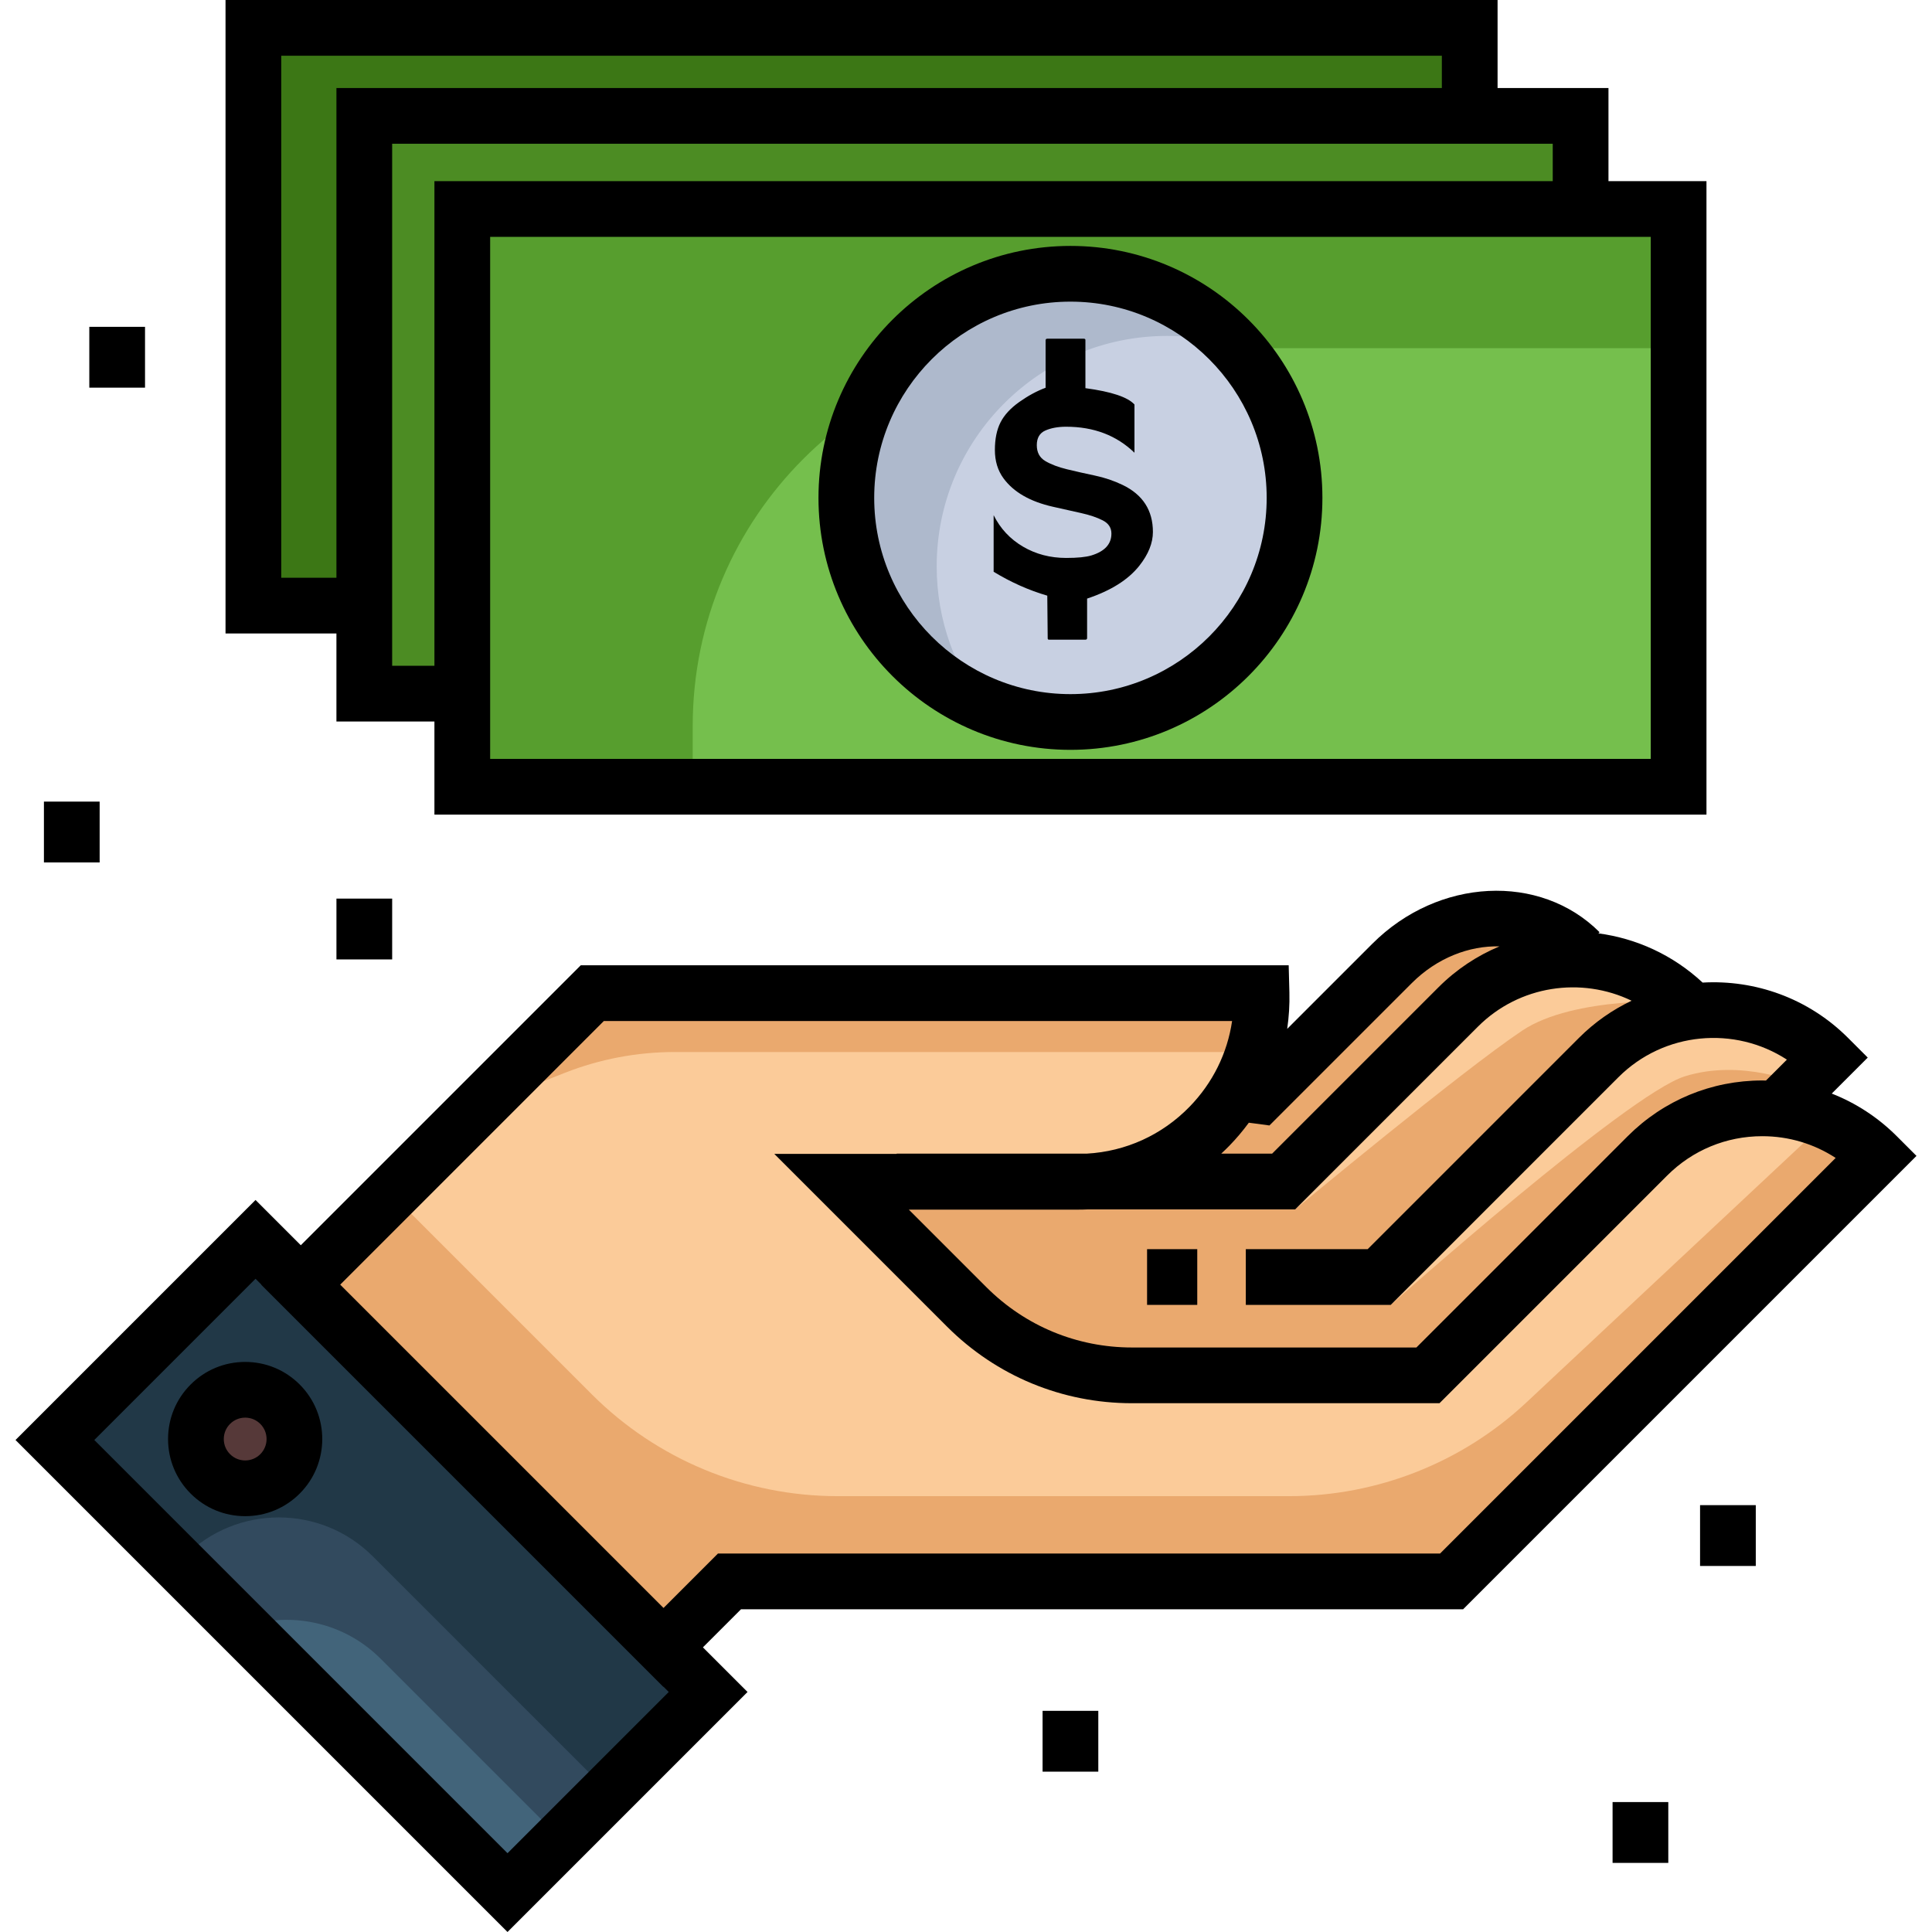
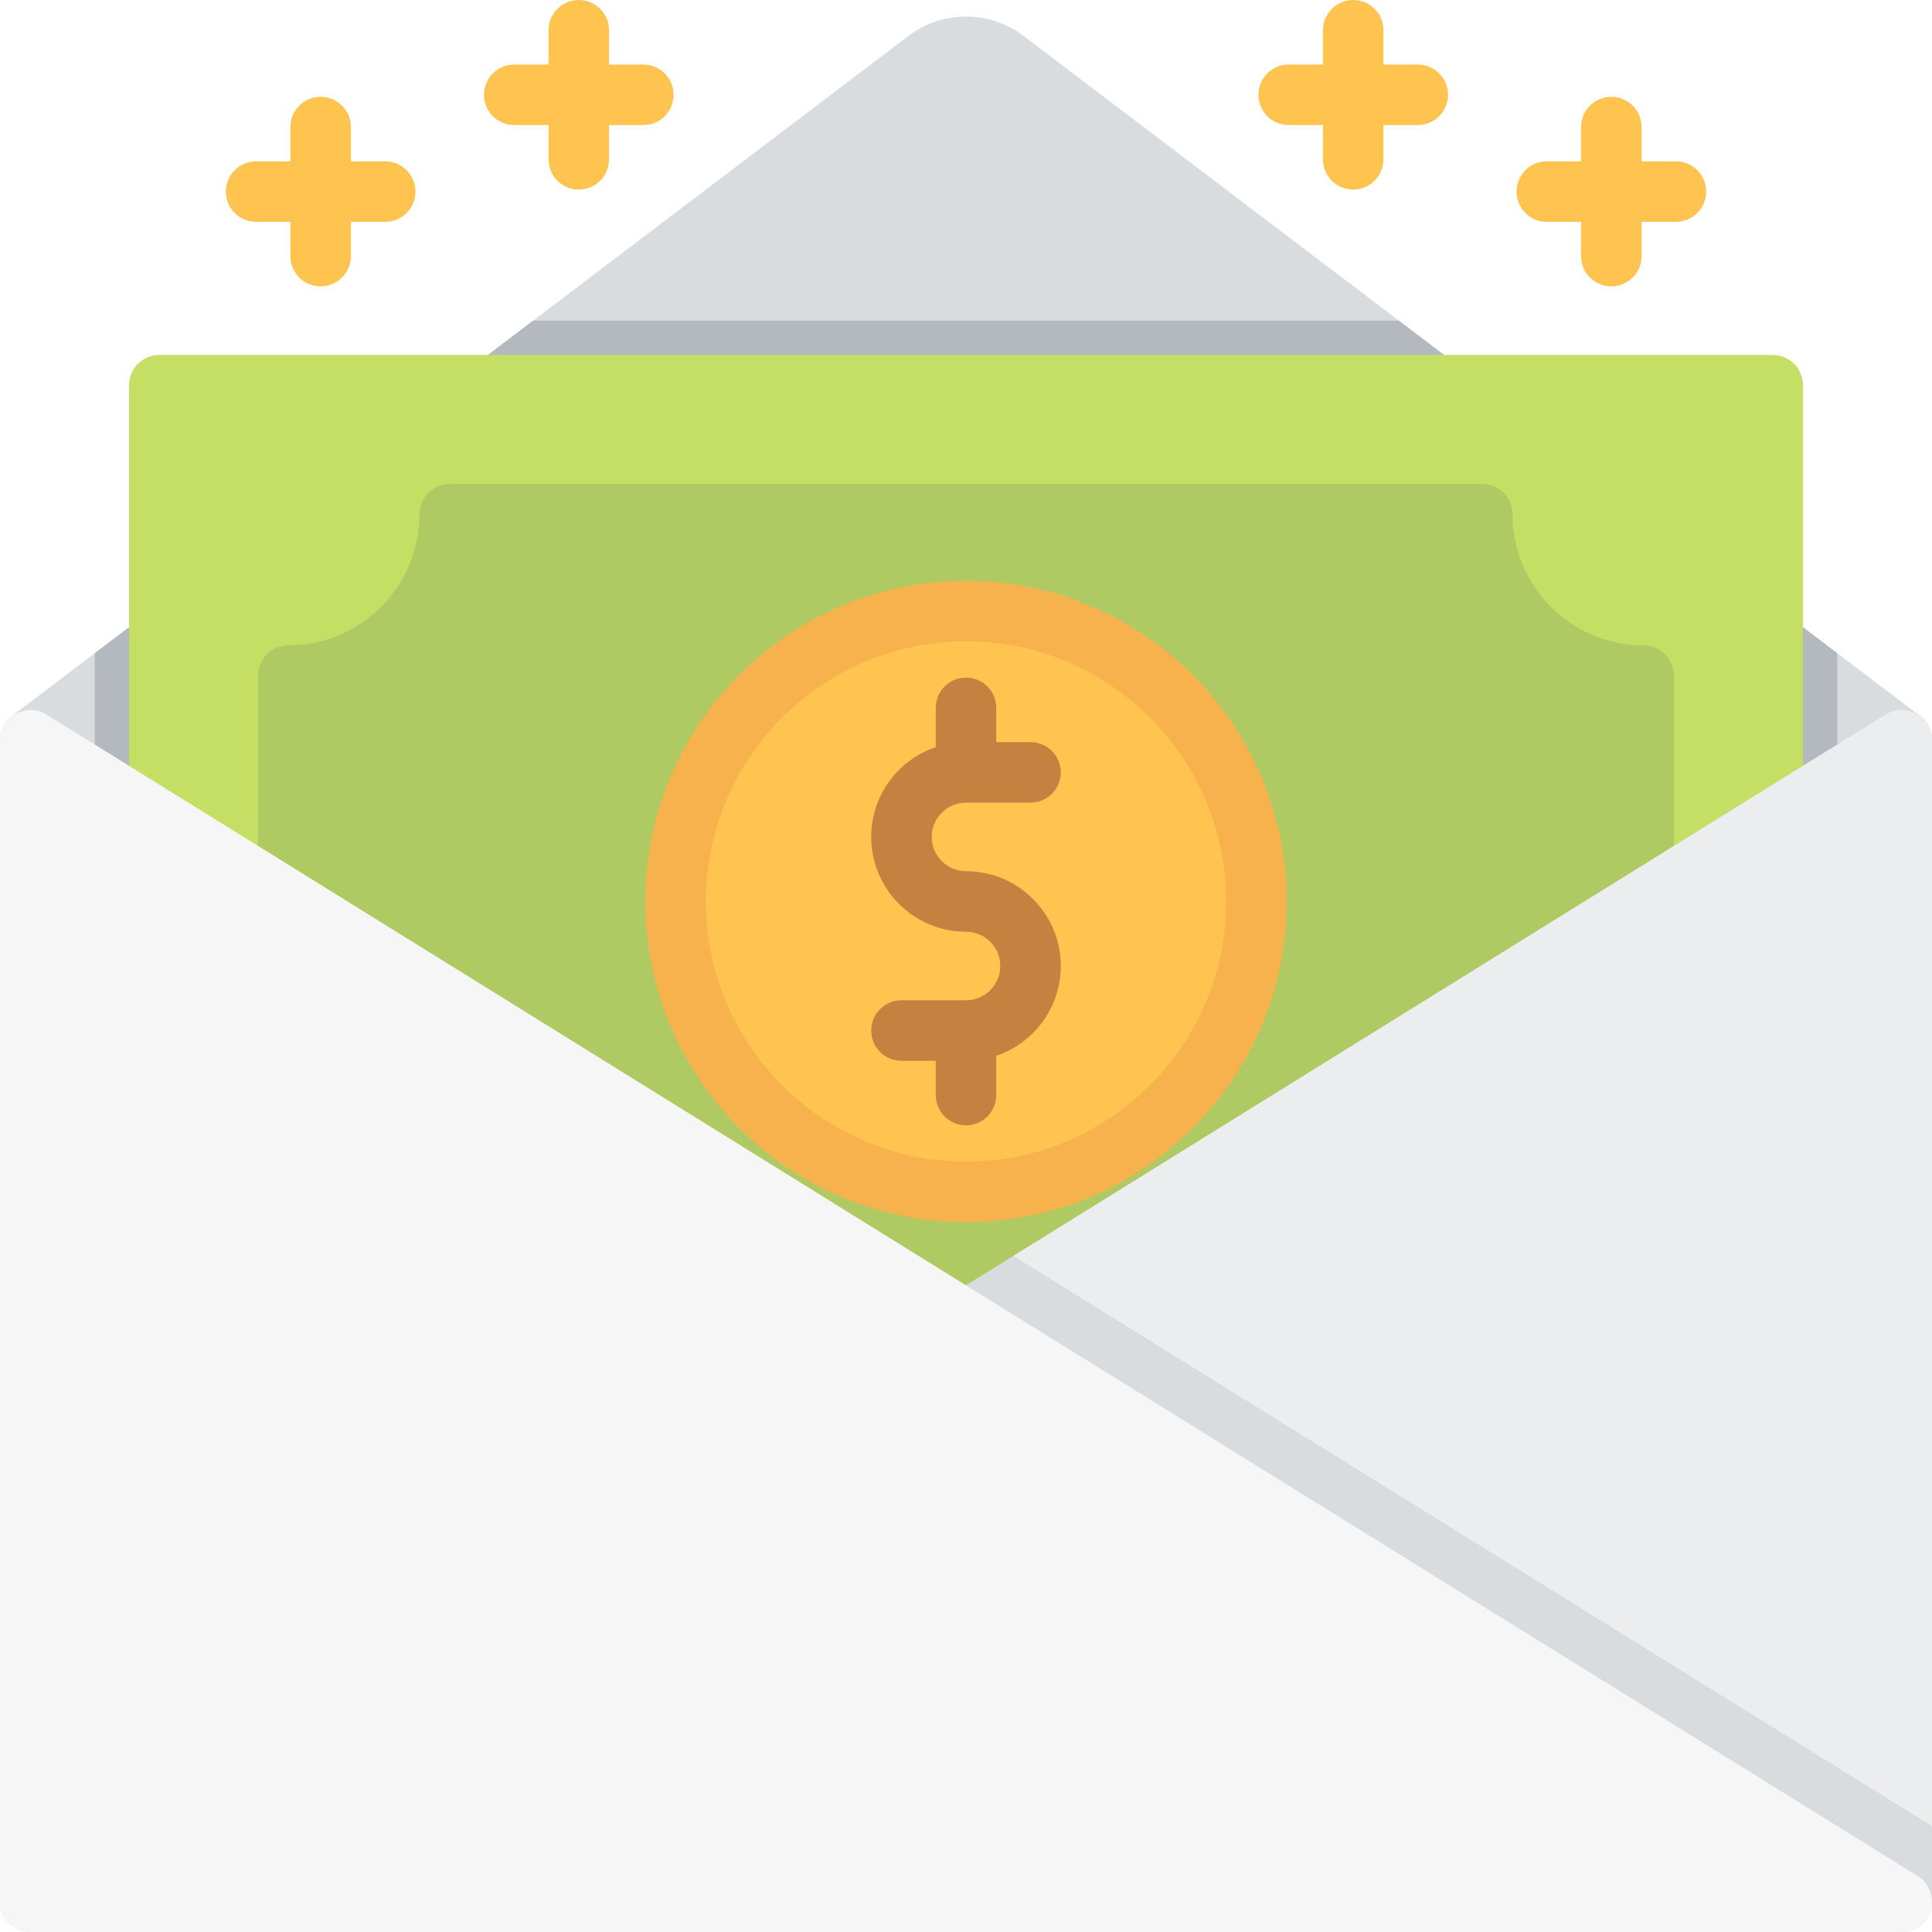
- <svg xmlns="http://www.w3.org/2000/svg" version="1.1" id="Layer_1" x="0px" y="0px" viewBox="0 0 512 512" style="enable-background:new 0 0 512 512;" xml:space="preserve">
-   <rect x="67.611" y="5.365" style="fill:#3C7715;" width="323.539" height="152.186" />
-   <rect x="94.576" y="28.638" style="fill:#4C8C23;" width="323.539" height="152.186" />
-   <rect x="121.175" y="54.086" style="fill:#579E2E;" width="323.874" height="153.81" />
-   <path style="fill:#75BF4D;" d="M445.053,92.272v115.624H183.574v-15.495c0-55.296,44.822-100.128,100.118-100.128L445.053,92.272  L445.053,92.272z" />
-   <path style="fill:#AEB9CC;" d="M344.177,130.991c0,33.727-27.338,61.065-61.065,61.065c-7.59,0-14.865-1.388-21.569-3.928  c-23.075-8.712-39.486-31.01-39.486-57.137c0-33.717,27.338-61.056,61.056-61.056c19.344,0,36.582,8.988,47.756,23.016  C339.205,103.387,344.177,116.608,344.177,130.991z" />
-   <path style="fill:#C8D0E2;" d="M344.177,130.991c0,33.727-27.338,61.065-61.065,61.065c-7.59,0-14.865-1.388-21.569-3.928  c-8.338-10.435-13.31-23.666-13.31-38.049c0-33.717,27.338-61.056,61.056-61.056c7.6,0,14.865,1.388,21.579,3.928  C339.205,103.387,344.177,116.608,344.177,130.991z" />
-   <path style="fill:#FBCB99;" d="M500.93,306.331l-115.23,115.22H194.334l-15.013,15.013l11.823,11.833l-1.733,1.742l-54.913,54.903  l-123.43-123.43l54.913-54.903l1.733-1.742l12,12l76.236-76.236h180.774l0.059,2.392c0.079,2.904-0.098,5.877-0.532,8.84  l-0.384,2.628l-1.742,12.03l33.068-33.068c7.994-7.994,18.714-12.571,29.405-12.571c7.452,0,14.422,2.215,20.073,6.33l-3.593,3.603  l9.864,1.309c9.382,1.26,17.996,5.326,24.916,11.774l1.536,1.427l2.097-0.118c0.866-0.049,1.742-0.079,2.609-0.079  c12.168,0,23.597,4.725,32.172,13.3l1.733,1.742l-11.37,11.37l6.999,2.747c0.797,0.315,1.585,0.65,2.363,1.004  c4.903,2.245,9.333,5.326,13.192,9.195L500.93,306.331z" />
-   <polygon style="fill:#213847;" points="191.144,448.397 189.411,450.139 162.949,476.591 134.499,505.042 45.436,415.979   11.069,381.612 65.981,326.709 67.714,324.967 79.714,336.967 179.321,436.564 " />
-   <circle style="fill:#563939;" cx="65.337" cy="381.7" r="12.662" />
-   <path style="fill:#324A5E;" d="M162.949,476.591l-28.451,28.451l-72.77-72.77l-16.293-16.293l3.514-3.514  c13.763-13.772,36.09-13.772,49.852-0.01L162.949,476.591z" />
-   <path style="fill:#42647A;" d="M150.417,489.123l-15.919,15.919l-72.77-72.77c12.926-5.71,28.579-3.259,39.161,7.324  L150.417,489.123z" />
+ <svg xmlns="http://www.w3.org/2000/svg" version="1.1" id="Layer_1" x="0px" y="0px" viewBox="0 0 511.999 511.999" style="enable-background:new 0 0 511.999 511.999;" xml:space="preserve">
+   <path style="fill:#D9DCDF;" d="M511.999,196.142c0-2.508-1.174-4.872-3.171-6.388L271.181,9.472c-8.938-6.781-21.425-6.781-30.363,0  L3.172,189.755C1.174,191.271,0,193.635,0,196.143v24.584h511.999V196.142z" />
+   <polygon style="fill:#B3B9BF;" points="486.88,392.818 486.88,173.105 370.712,84.977 141.287,84.977 25.119,173.105   25.119,392.818 " />
+   <path style="fill:#C4DF64;" d="M469.778,94.063H42.222c-4.427,0-8.017,3.588-8.017,8.017v273.636c0,4.428,3.589,8.017,8.017,8.017  h427.557c4.427,0,8.017-3.588,8.017-8.017V102.079C477.795,97.652,474.205,94.063,469.778,94.063z" />
+   <path style="fill:#AFCA62;" d="M435.574,171.023c-19.155,0-34.739-15.583-34.739-34.739c0-4.428-3.589-8.017-8.017-8.017H119.182  c-4.427,0-8.017,3.588-8.017,8.017c0,19.156-15.584,34.739-34.739,34.739c-4.427,0-8.017,3.588-8.017,8.017v119.716  c0,4.428,3.589,8.017,8.017,8.017c19.155,0,34.739,15.583,34.739,34.739c0,4.428,3.589,8.017,8.017,8.017h273.636  c4.427,0,8.017-3.588,8.017-8.017c0-19.156,15.584-34.739,34.739-34.739c4.427,0,8.017-3.588,8.017-8.017V179.039  C443.59,174.612,440.001,171.023,435.574,171.023z" />
+   <circle style="fill:#FFC44F;" cx="255.999" cy="238.897" r="76.96" />
+   <path style="fill:#F7B14D;" d="M256,323.874c-46.856,0-84.977-38.12-84.977-84.977s38.121-84.977,84.977-84.977  s84.977,38.12,84.977,84.977S302.856,323.874,256,323.874z M256,169.954c-38.015,0-68.943,30.928-68.943,68.943  s30.928,68.943,68.943,68.943s68.943-30.928,68.943-68.943S294.015,169.954,256,169.954z" />
+   <path style="fill:#C6803F;" d="M256,230.881c-5.01,0-9.086-4.076-9.086-9.086s4.076-9.086,9.086-9.086h17.102  c4.427,0,8.017-3.588,8.017-8.017s-3.589-8.017-8.017-8.017h-9.086v-9.086c0-4.428-3.589-8.017-8.017-8.017  c-4.427,0-8.017,3.588-8.017,8.017v10.405c-9.93,3.354-17.102,12.752-17.102,23.8c0,13.851,11.268,25.119,25.119,25.119  c5.01,0,9.086,4.076,9.086,9.086c0,5.01-4.076,9.086-9.086,9.086h-17.102c-4.427,0-8.017,3.588-8.017,8.017  c0,4.428,3.589,8.017,8.017,8.017h9.086v9.086c0,4.428,3.589,8.017,8.017,8.017c4.427,0,8.017-3.588,8.017-8.017V279.8  c9.93-3.354,17.102-12.752,17.102-23.8C281.119,242.149,269.851,230.881,256,230.881z" />
+   <path style="fill:#D9DCDF;" d="M507.88,189.137c-2.543-1.415-5.653-1.341-8.125,0.195L3.79,497.173  c-3.043,1.889-4.464,5.566-3.481,9.01c0.981,3.443,4.128,5.817,7.709,5.817h495.966c4.427,0,8.017-3.588,8.017-8.017V196.142  C511.999,193.232,510.423,190.551,507.88,189.137z" />
+   <path style="fill:#F6F6F7;" d="M508.21,497.171L12.245,189.331C6.996,186.071,0,189.985,0,196.142v307.841  c0,4.428,3.589,8.017,8.017,8.017h495.966c3.486,0,6.646-2.34,7.665-5.673C512.698,502.889,511.266,499.069,508.21,497.171z" />
+   <path style="fill:#ECEDEF;" d="M511.999,196.142c0-6.157-6.996-10.071-12.244-6.811L268.559,332.832l243.44,151.101V196.142z" />
  <g>
-     <path style="fill:#EAA96E;" d="M336.252,271.964l-0.384,2.628l-2.018,4.204H178.802c-9.955,0-19.822,1.868-29.088,5.505   l-28.534,11.201l34.771-34.771h180.774l0.059,2.392C336.862,266.028,336.685,269.001,336.252,271.964z" />
-     <path style="fill:#EAA96E;" d="M500.93,306.331l-115.23,115.22H194.334l-15.013,15.013l11.823,11.833l-1.733,1.742l-123.43-123.43   l1.733-1.742l12,12l22.288-22.288l54.838,54.838c17.275,17.275,40.704,26.98,65.134,26.98h119.623   c23.378,0,45.88-8.889,62.948-24.864l81.45-76.24c4.903,2.245,9.333,5.326,13.192,9.195L500.93,306.331z" />
-     <path style="fill:#EAA96E;" d="M488.005,280.273l-11.37,11.37c0,0-25.212-1.24-55.1,26.659   c-29.878,27.909-42.282,47.933-42.282,47.933s-79.219,3.662-98.1-3.387c-18.892-7.049-58.919-52.717-58.919-52.717l88.404-1.693   l23.489-21.815l33.068-33.068c7.994-7.994,18.714-12.571,29.405-12.571c7.452,0,14.422,2.215,20.073,6.33l-3.593,3.603l9.864,1.309   c9.382,1.26,17.996,5.326,24.916,11.774l1.536,1.427l2.097-0.118c0.866-0.049,1.742-0.079,2.609-0.079   c12.168,0,23.597,4.725,32.172,13.3L488.005,280.273z" />
+     <path style="fill:#FFC44F;" d="M375.716,17.102h-9.086V8.017c0-4.428-3.589-8.017-8.017-8.017s-8.017,3.588-8.017,8.017v9.086   h-9.086c-4.427,0-8.017,3.588-8.017,8.017s3.589,8.017,8.017,8.017h9.086v9.086c0,4.428,3.589,8.017,8.017,8.017   s8.017-3.588,8.017-8.017v-9.086h9.086c4.427,0,8.017-3.588,8.017-8.017S380.143,17.102,375.716,17.102z" />
+     <path style="fill:#FFC44F;" d="M102.079,42.756h-9.086V33.67c0-4.428-3.589-8.017-8.017-8.017s-8.017,3.588-8.017,8.017v9.086   h-9.086c-4.427,0-8.017,3.588-8.017,8.017s3.589,8.017,8.017,8.017h9.086v9.086c0,4.428,3.589,8.017,8.017,8.017   s8.017-3.588,8.017-8.017v-9.086h9.086c4.427,0,8.017-3.588,8.017-8.017S106.507,42.756,102.079,42.756z" />
+     <path style="fill:#FFC44F;" d="M444.125,42.756h-9.086V33.67c0-4.428-3.589-8.017-8.017-8.017c-4.427,0-8.017,3.588-8.017,8.017   v9.086h-9.086c-4.427,0-8.017,3.588-8.017,8.017s3.589,8.017,8.017,8.017h9.086v9.086c0,4.428,3.589,8.017,8.017,8.017   c4.427,0,8.017-3.588,8.017-8.017v-9.086h9.086c4.427,0,8.017-3.588,8.017-8.017S448.552,42.756,444.125,42.756z" />
+     <path style="fill:#FFC44F;" d="M170.489,17.102h-9.086V8.017c0-4.428-3.589-8.017-8.017-8.017c-4.427,0-8.017,3.588-8.017,8.017   v9.086h-9.086c-4.427,0-8.017,3.588-8.017,8.017s3.589,8.017,8.017,8.017h9.086v9.086c0,4.428,3.589,8.017,8.017,8.017   c4.427,0,8.017-3.588,8.017-8.017v-9.086h9.086c4.427,0,8.017-3.588,8.017-8.017S174.916,17.102,170.489,17.102z" />
  </g>
-   <g>
-     <path style="fill:#FBCB99;" d="M445.05,265.385c0,0-27.898-1.425-41.607,7.713c-16.128,10.752-60.201,47.395-60.201,47.395   s54.897-64.326,61.381-66.24C411.108,252.34,445.05,265.385,445.05,265.385z" />
-     <path style="fill:#FBCB99;" d="M477.073,287.278c0,0-15.398-6.817-30.62-2.025c-15.224,4.792-77.893,60.558-77.893,60.558   s49.595-69.226,75.248-74.02c25.654-4.792,38.903,6.202,38.903,6.202L477.073,287.278z" />
-   </g>
-   <path d="M502.669,301.105c-4.993-4.993-10.854-8.797-17.236-11.298l9.537-9.537l-5.221-5.221  c-10.562-10.562-24.681-15.441-38.536-14.655c-7.897-7.356-17.593-11.705-27.623-13.044l0.31-0.31  c-15.757-15.757-42.757-14.397-60.187,3.033l-22.592,22.592c0.46-3.168,0.668-6.397,0.582-9.668l-0.188-7.189H153.911  l-74.194,74.194l-11.999-11.999L4.11,381.612L134.498,512l63.608-63.608l-11.825-11.825l10.095-10.095h191.369L507.89,306.326  L502.669,301.105z M368.56,345.811l60.32-60.32c12.112-12.112,30.844-13.673,44.663-4.677l-5.546,5.546  c-0.329-0.006-0.656-0.024-0.985-0.024c-13.469,0-26.132,5.245-35.657,14.77l-55.994,55.994h-75.356  c-14.585,0-28.297-5.68-38.61-15.993l-20.543-20.543h44.779c0.958,0,1.912-0.024,2.861-0.071h54.75l48.412-48.412  c11-11,27.454-13.288,40.733-6.882c-5.046,2.401-9.777,5.678-13.949,9.85l-55.994,55.994h-32.291v14.767L368.56,345.811  L368.56,345.811z M332.785,297.768l3.628,0.492l37.745-37.746c6.642-6.642,15.213-9.939,23.21-9.71  c-5.875,2.455-11.38,6.06-16.155,10.835l-44.086,44.087h-13.491c0.741-0.684,1.469-1.388,2.179-2.117  c1.871-1.922,3.578-3.956,5.136-6.078C332.092,297.675,332.769,297.766,332.785,297.768z M177.223,448.392l-42.725,42.725  L24.993,381.612l42.725-42.725l1.557,1.557l-0.039,0.039l106.564,106.564l0.039-0.039L177.223,448.392z M381.627,411.706H190.259  l-14.419,14.419l-85.681-85.681l69.869-69.869H326.52c-1.251,8.528-5.135,16.42-11.283,22.732  c-7.294,7.489-16.895,11.843-27.244,12.42h-50.366v0.071h-32.423l45.752,45.751c13.102,13.103,30.522,20.318,49.052,20.318h81.472  l60.32-60.32c6.735-6.735,15.69-10.444,25.214-10.444c7.014,0,13.718,2.011,19.456,5.762L381.627,411.706z" />
-   <rect x="303.987" y="331.041" width="13.298" height="14.767" />
-   <path d="M64.975,360.924c-5.459,0-10.592,2.126-14.452,5.986s-5.986,8.993-5.986,14.452c0,5.459,2.125,10.591,5.985,14.452  c3.86,3.86,8.993,5.986,14.452,5.986c5.459,0,10.592-2.126,14.452-5.986l0,0c7.968-7.969,7.968-20.935,0-28.902  C75.567,363.05,70.434,360.924,64.975,360.924z M68.986,385.371c-1.071,1.071-2.496,1.662-4.01,1.662  c-1.515,0-2.939-0.591-4.01-1.662c-1.071-1.071-1.661-2.496-1.661-4.01c0-1.515,0.59-2.939,1.662-4.01  c1.071-1.071,2.495-1.662,4.01-1.662c1.515,0,2.939,0.591,4.01,1.662C71.196,379.563,71.196,383.16,68.986,385.371z" />
-   <path d="M283.679,198.717c36.818,0,66.772-29.954,66.772-66.773s-29.954-66.773-66.772-66.773s-66.773,29.954-66.773,66.773  S246.861,198.717,283.679,198.717z M283.679,79.938c28.676,0,52.005,23.329,52.005,52.006s-23.329,52.006-52.005,52.006  c-28.676,0-52.006-23.329-52.006-52.006S255.003,79.938,283.679,79.938z" />
-   <path d="M277.651,169.186c0.002,0.222,0.113,0.333,0.334,0.333h9.663c0.297,0,0.445-0.148,0.445-0.444v-10.442  c6.295-2.096,10.909-4.999,13.844-8.709c2.398-3.031,3.595-6.016,3.595-8.954c0-5.715-2.666-9.861-7.998-12.441  c-2.296-1.11-4.758-1.944-7.387-2.5c-2.628-0.555-5.092-1.11-7.387-1.667c-2.296-0.555-4.203-1.277-5.721-2.166  c-1.518-0.889-2.277-2.296-2.277-4.221c0-1.925,0.759-3.221,2.277-3.888c1.518-0.666,3.35-1,5.498-1  c7.316,0,13.352,2.296,18.107,6.887V107.2c-1.776-1.962-6.108-3.406-12.997-4.332V90.095c0-0.222-0.148-0.333-0.444-0.333h-9.663  c-0.296,0-0.445,0.148-0.445,0.444v12.553c-2.295,0.852-4.61,2.101-6.942,3.749c-2.333,1.648-4,3.452-4.999,5.415  c-1,1.962-1.499,4.406-1.499,7.331s0.76,5.424,2.277,7.499c2.689,3.673,7.076,6.191,13.163,7.554l7.443,1.667  c2.28,0.511,4.184,1.157,5.71,1.937c1.526,0.782,2.288,1.95,2.288,3.506c0,2.773-1.763,4.699-5.291,5.777  c-1.454,0.444-3.689,0.666-6.705,0.666c-4.22,0-8.035-1-11.441-3c-3.406-1.999-5.999-4.777-7.775-8.331v14.996  c4.591,2.792,9.331,4.903,14.218,6.332L277.651,169.186z" />
-   <path d="M89.157,191.206h25.97v24.677h337.105V48.006h-25.971V23.328h-29.389V0H59.767v167.877h29.39V191.206z M437.465,201.116  H129.894V62.772h307.571V201.116z M411.494,48.006H115.127v128.433h-11.203V38.095h307.57V48.006z M74.534,153.11V14.767h307.571  v8.562H89.157V153.11L74.534,153.11L74.534,153.11z" />
-   <rect x="89.161" y="238.138" width="14.767" height="16.119" />
-   <rect x="276.295" y="453.388" width="14.767" height="16.119" />
-   <rect x="450.533" y="398.879" width="14.767" height="16.119" />
-   <rect x="427.349" y="477.566" width="14.767" height="16.12" />
-   <rect x="23.666" y="86.614" width="14.767" height="16.12" />
-   <rect x="11.64" y="212.434" width="14.767" height="16.12" />
  <g>
</g>
  <g>
</g>
  <g>
</g>
  <g>
</g>
  <g>
</g>
  <g>
</g>
  <g>
</g>
  <g>
</g>
  <g>
</g>
  <g>
</g>
  <g>
</g>
  <g>
</g>
  <g>
</g>
  <g>
</g>
  <g>
</g>
</svg>
